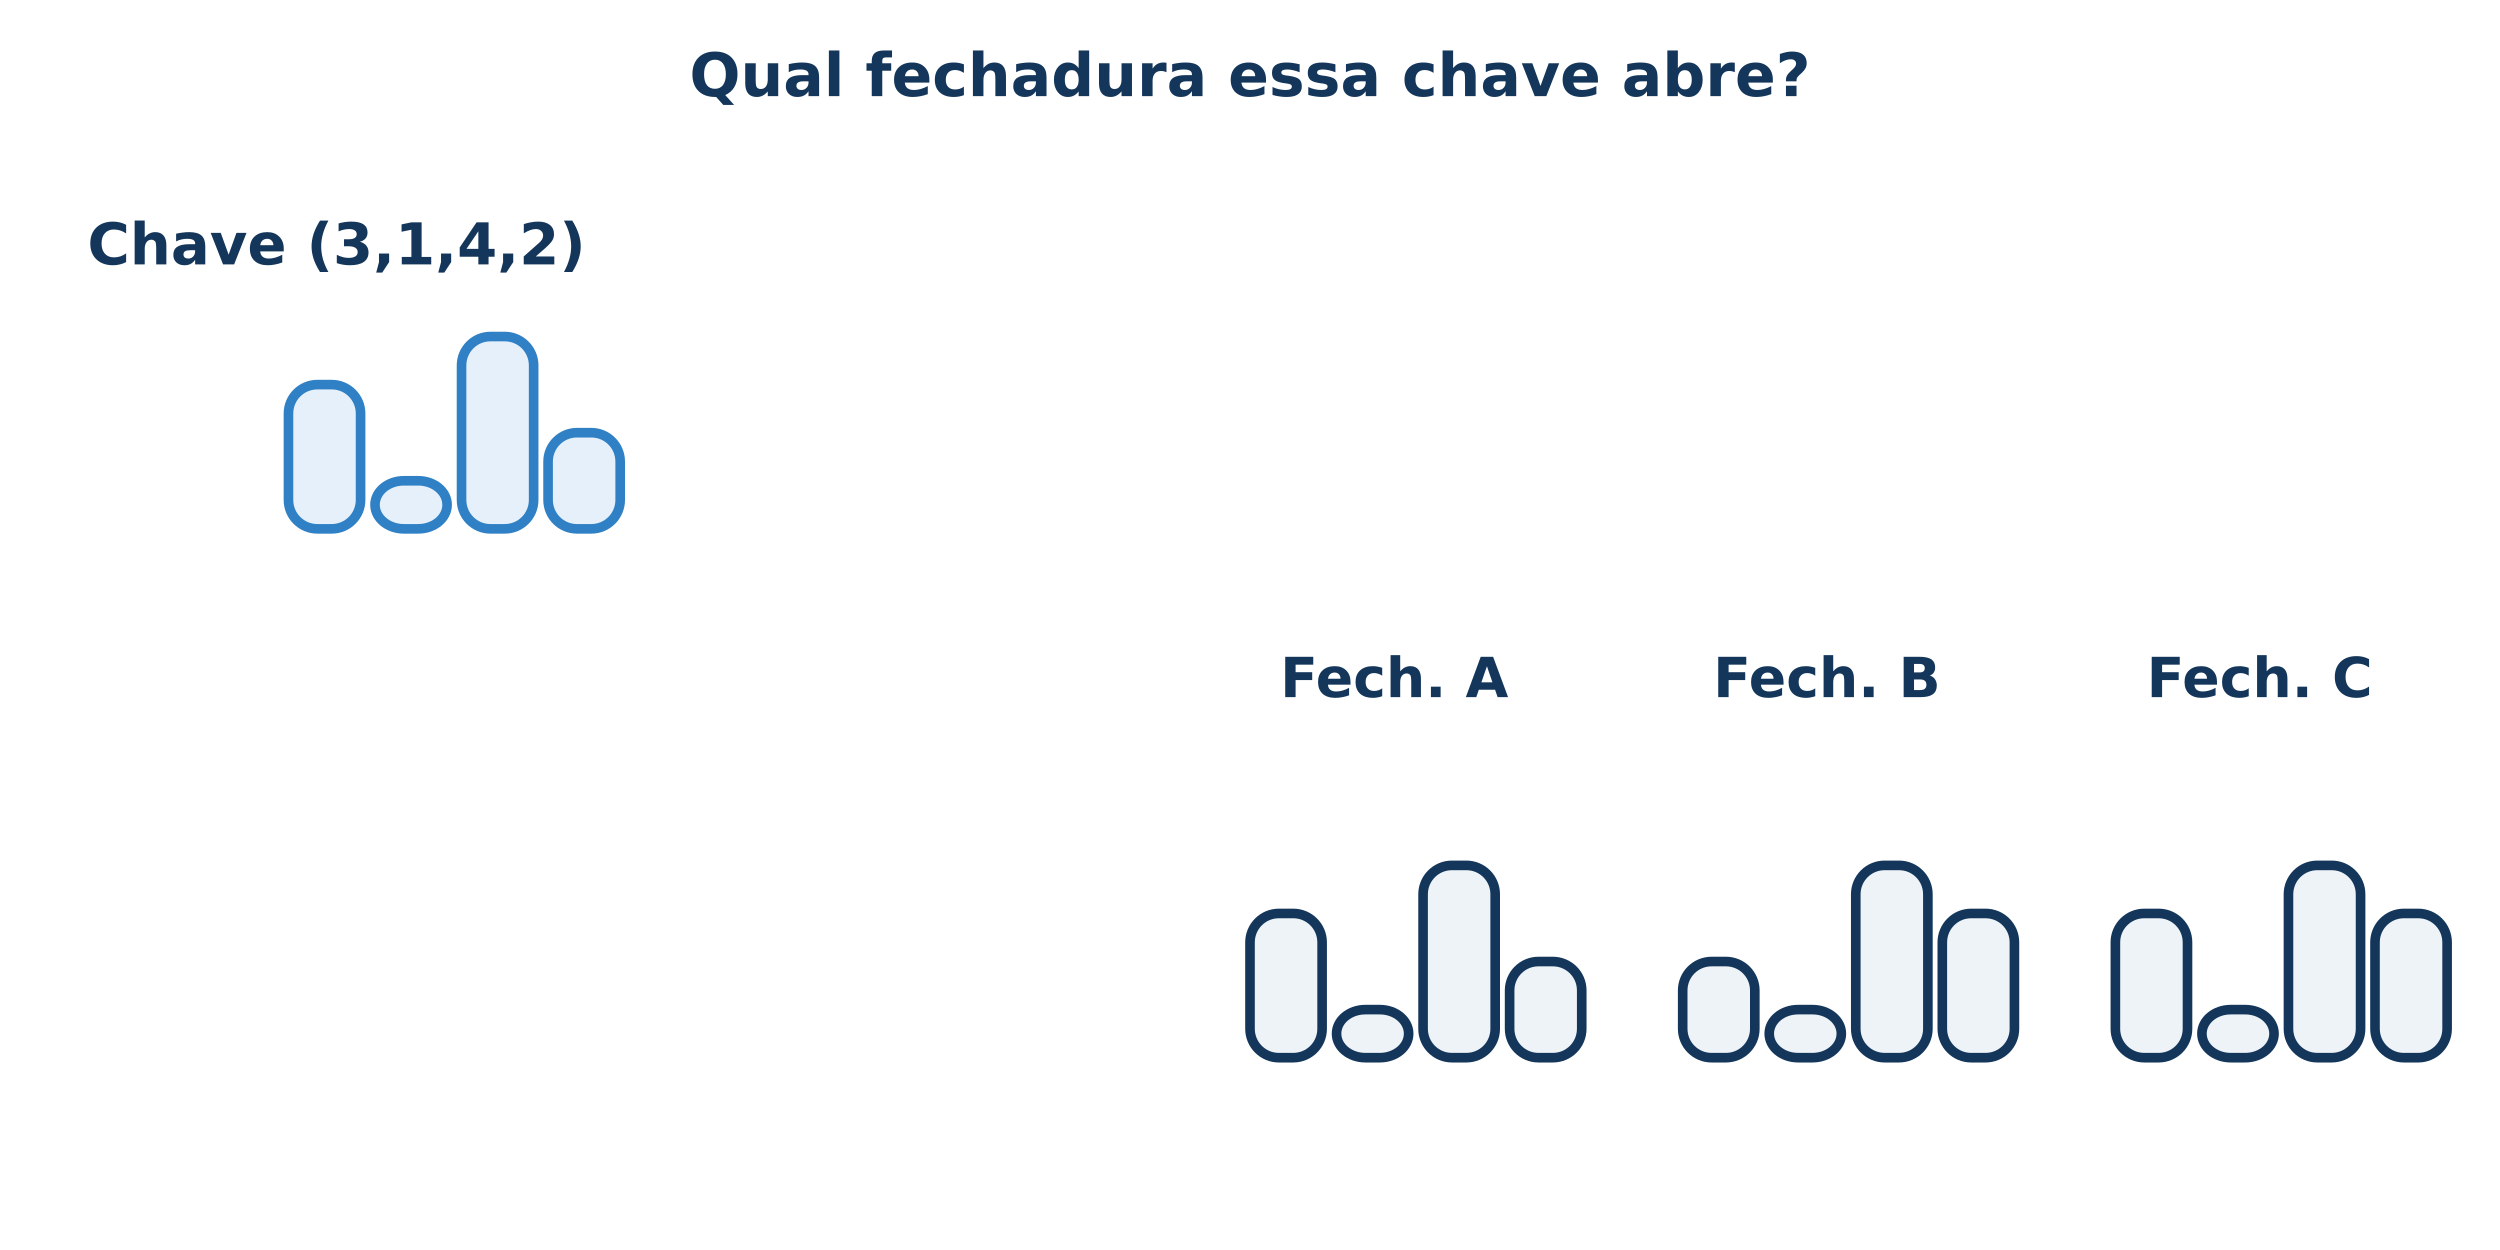
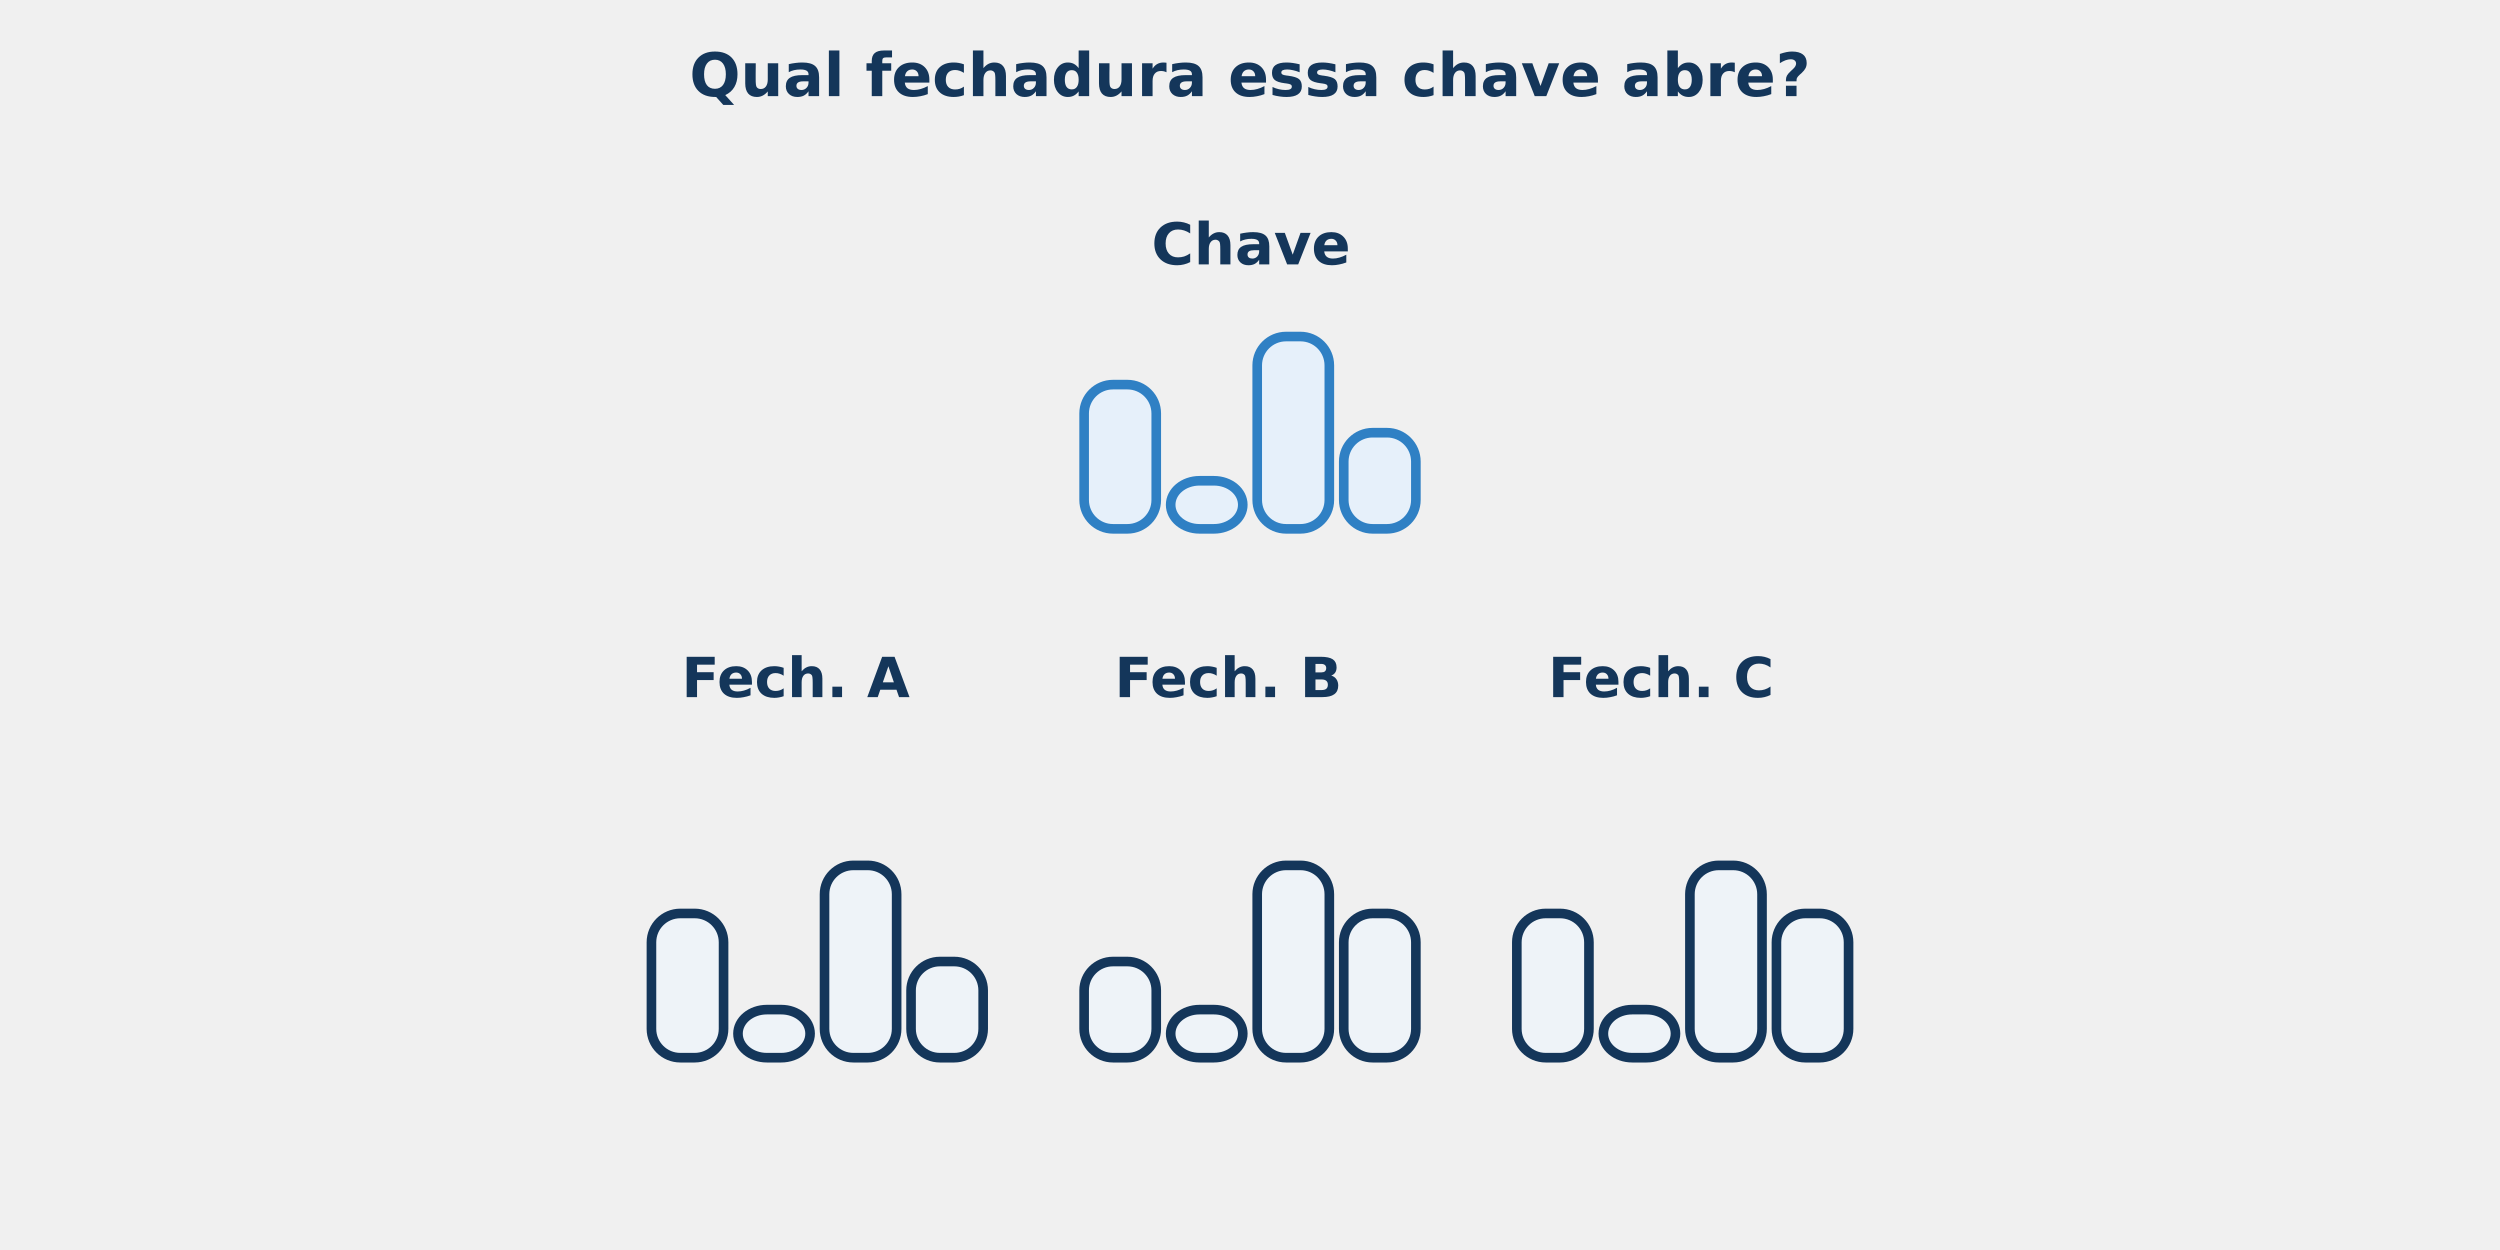
- <svg xmlns="http://www.w3.org/2000/svg" viewBox="0 0 520 260">
-   <rect width="520" height="260" fill="white" />
-   <text x="260.0" y="20" font-family="DejaVu Sans" font-size="12.5" font-weight="bold" fill="#14365A" text-anchor="middle">Qual fechadura essa chave abre?</text>
-   <text x="70" y="55" font-family="DejaVu Sans" font-size="12" font-weight="bold" fill="#14365A" text-anchor="middle">Chave (3,1,4,2)</text>
-   <rect x="60" y="80" width="15" height="30" rx="6" fill="#E6F0FA" stroke="#2F80C4" stroke-width="2" />
-   <rect x="78" y="100" width="15" height="10" rx="6" fill="#E6F0FA" stroke="#2F80C4" stroke-width="2" />
-   <rect x="96" y="70" width="15" height="40" rx="6" fill="#E6F0FA" stroke="#2F80C4" stroke-width="2" />
-   <rect x="114" y="90" width="15" height="20" rx="6" fill="#E6F0FA" stroke="#2F80C4" stroke-width="2" />
-   <text x="290" y="145" font-family="DejaVu Sans" font-size="11.5" font-weight="bold" fill="#14365A" text-anchor="middle">Fech. A</text>
-   <rect x="260" y="190" width="15" height="30" rx="6" fill="#EEF3F8" stroke="#14365A" stroke-width="2" />
-   <rect x="278" y="210" width="15" height="10" rx="6" fill="#EEF3F8" stroke="#14365A" stroke-width="2" />
-   <rect x="296" y="180" width="15" height="40" rx="6" fill="#EEF3F8" stroke="#14365A" stroke-width="2" />
-   <rect x="314" y="200" width="15" height="20" rx="6" fill="#EEF3F8" stroke="#14365A" stroke-width="2" />
-   <text x="380" y="145" font-family="DejaVu Sans" font-size="11.5" font-weight="bold" fill="#14365A" text-anchor="middle">Fech. B</text>
-   <rect x="350" y="200" width="15" height="20" rx="6" fill="#EEF3F8" stroke="#14365A" stroke-width="2" />
-   <rect x="368" y="210" width="15" height="10" rx="6" fill="#EEF3F8" stroke="#14365A" stroke-width="2" />
-   <rect x="386" y="180" width="15" height="40" rx="6" fill="#EEF3F8" stroke="#14365A" stroke-width="2" />
-   <rect x="404" y="190" width="15" height="30" rx="6" fill="#EEF3F8" stroke="#14365A" stroke-width="2" />
-   <text x="470" y="145" font-family="DejaVu Sans" font-size="11.5" font-weight="bold" fill="#14365A" text-anchor="middle">Fech. C</text>
-   <rect x="440" y="190" width="15" height="30" rx="6" fill="#EEF3F8" stroke="#14365A" stroke-width="2" />
-   <rect x="458" y="210" width="15" height="10" rx="6" fill="#EEF3F8" stroke="#14365A" stroke-width="2" />
-   <rect x="476" y="180" width="15" height="40" rx="6" fill="#EEF3F8" stroke="#14365A" stroke-width="2" />
-   <rect x="494" y="190" width="15" height="30" rx="6" fill="#EEF3F8" stroke="#14365A" stroke-width="2" />
+ <svg xmlns="http://www.w3.org/2000/svg" viewBox="0 0 520 260" version="1.1" id="svg17">
+   <defs id="defs17" />
+   <text x="260.0" y="20" font-family="DejaVu Sans" font-size="12.5" font-weight="bold" fill="#14365A" text-anchor="middle" id="text1">Qual fechadura essa chave abre?</text>
+   <text x="260.217" y="55" font-family="'DejaVu Sans'" font-size="12px" font-weight="bold" fill="#14365a" text-anchor="middle" id="text2">Chave</text>
+   <g id="g17" transform="translate(165.5)">
+     <rect x="60" y="80" width="15" height="30" rx="6" fill="#e6f0fa" stroke="#2f80c4" stroke-width="2" id="rect2" />
+     <rect x="78" y="100" width="15" height="10" rx="6" fill="#e6f0fa" stroke="#2f80c4" stroke-width="2" id="rect3" />
+     <rect x="96" y="70" width="15" height="40" rx="6" fill="#e6f0fa" stroke="#2f80c4" stroke-width="2" id="rect4" />
+     <rect x="114" y="90" width="15" height="20" rx="6" fill="#e6f0fa" stroke="#2f80c4" stroke-width="2" id="rect5" />
+   </g>
+   <text x="165.5" y="145" font-family="'DejaVu Sans'" font-size="11.5px" font-weight="bold" fill="#14365a" text-anchor="middle" id="text5">Fech. A</text>
+   <rect x="135.5" y="190" width="15" height="30" rx="6" fill="#eef3f8" stroke="#14365a" stroke-width="2" id="rect6" />
+   <rect x="153.5" y="210" width="15" height="10" rx="6" fill="#eef3f8" stroke="#14365a" stroke-width="2" id="rect7" />
+   <rect x="171.5" y="180" width="15" height="40" rx="6" fill="#eef3f8" stroke="#14365a" stroke-width="2" id="rect8" />
+   <rect x="189.5" y="200" width="15" height="20" rx="6" fill="#eef3f8" stroke="#14365a" stroke-width="2" id="rect9" />
+   <text x="255.5" y="145" font-family="'DejaVu Sans'" font-size="11.5px" font-weight="bold" fill="#14365a" text-anchor="middle" id="text9">Fech. B</text>
+   <rect x="225.5" y="200" width="15" height="20" rx="6" fill="#eef3f8" stroke="#14365a" stroke-width="2" id="rect10" />
+   <rect x="243.5" y="210" width="15" height="10" rx="6" fill="#eef3f8" stroke="#14365a" stroke-width="2" id="rect11" />
+   <rect x="261.5" y="180" width="15" height="40" rx="6" fill="#eef3f8" stroke="#14365a" stroke-width="2" id="rect12" />
+   <rect x="279.5" y="190" width="15" height="30" rx="6" fill="#eef3f8" stroke="#14365a" stroke-width="2" id="rect13" />
+   <text x="345.5" y="145" font-family="'DejaVu Sans'" font-size="11.5px" font-weight="bold" fill="#14365a" text-anchor="middle" id="text13">Fech. C</text>
+   <rect x="315.5" y="190" width="15" height="30" rx="6" fill="#eef3f8" stroke="#14365a" stroke-width="2" id="rect14" />
+   <rect x="333.5" y="210" width="15" height="10" rx="6" fill="#eef3f8" stroke="#14365a" stroke-width="2" id="rect15" />
+   <rect x="351.5" y="180" width="15" height="40" rx="6" fill="#eef3f8" stroke="#14365a" stroke-width="2" id="rect16" />
+   <rect x="369.5" y="190" width="15" height="30" rx="6" fill="#eef3f8" stroke="#14365a" stroke-width="2" id="rect17" />
</svg>
